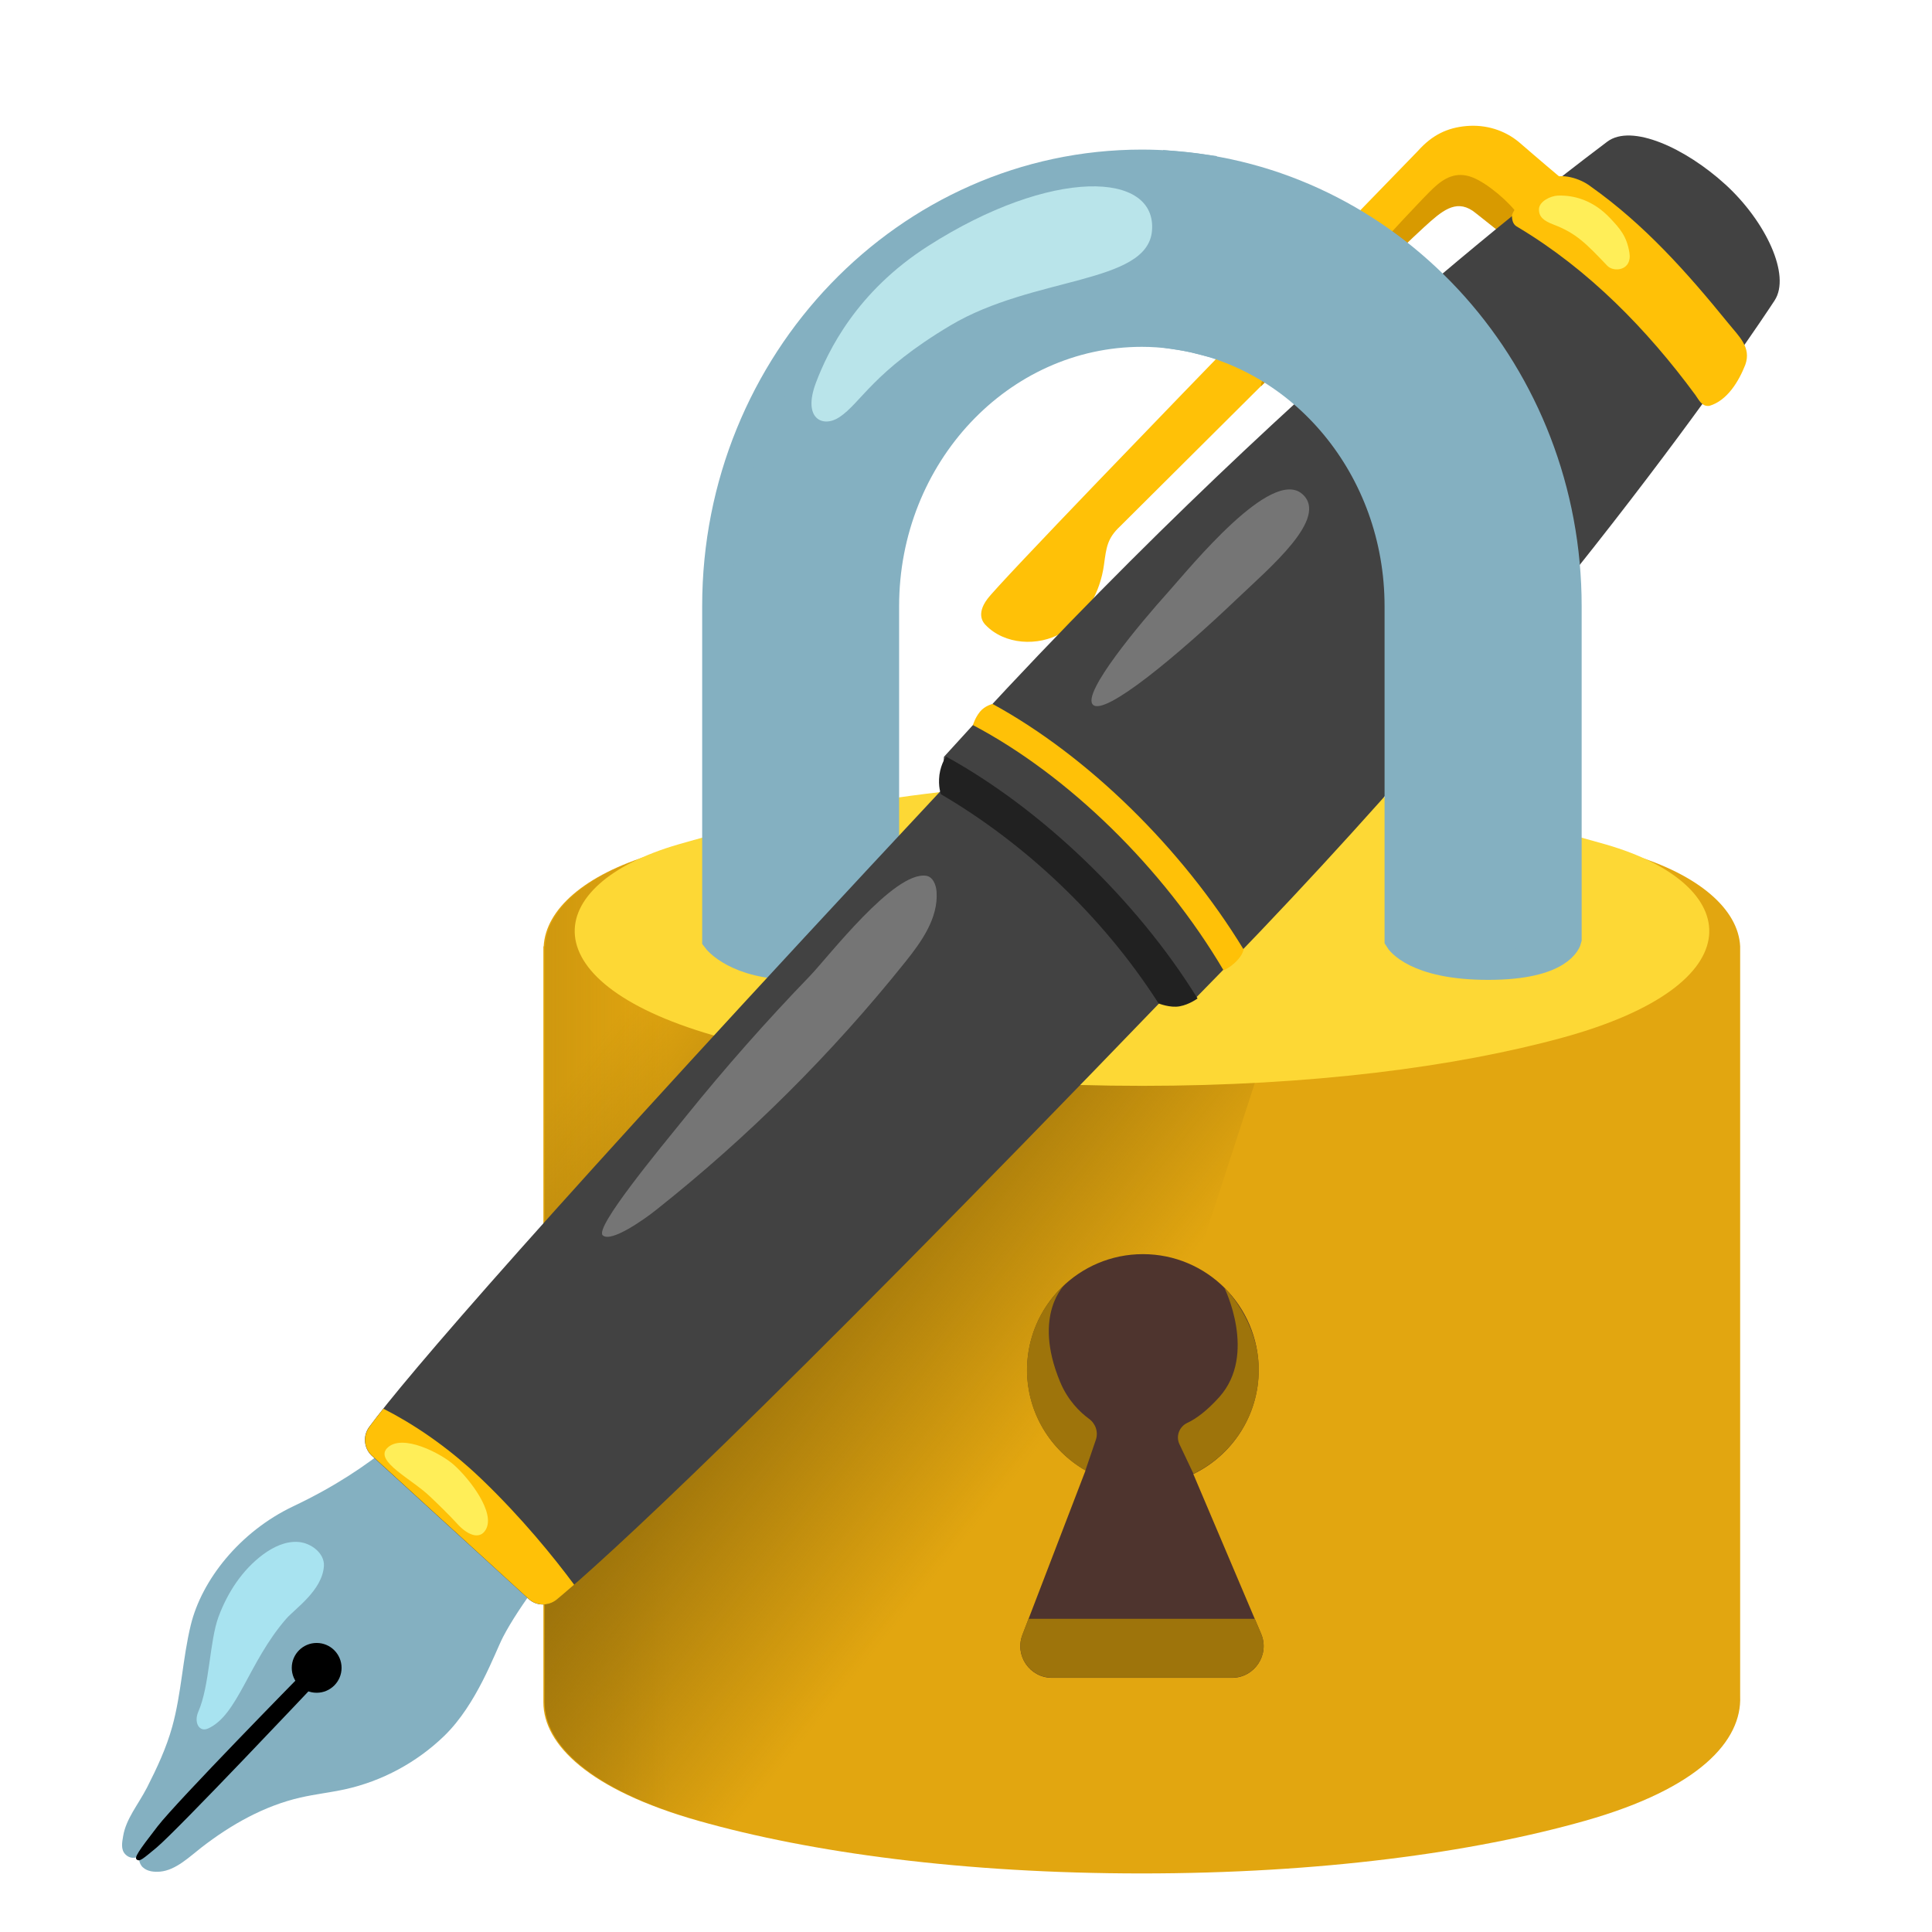
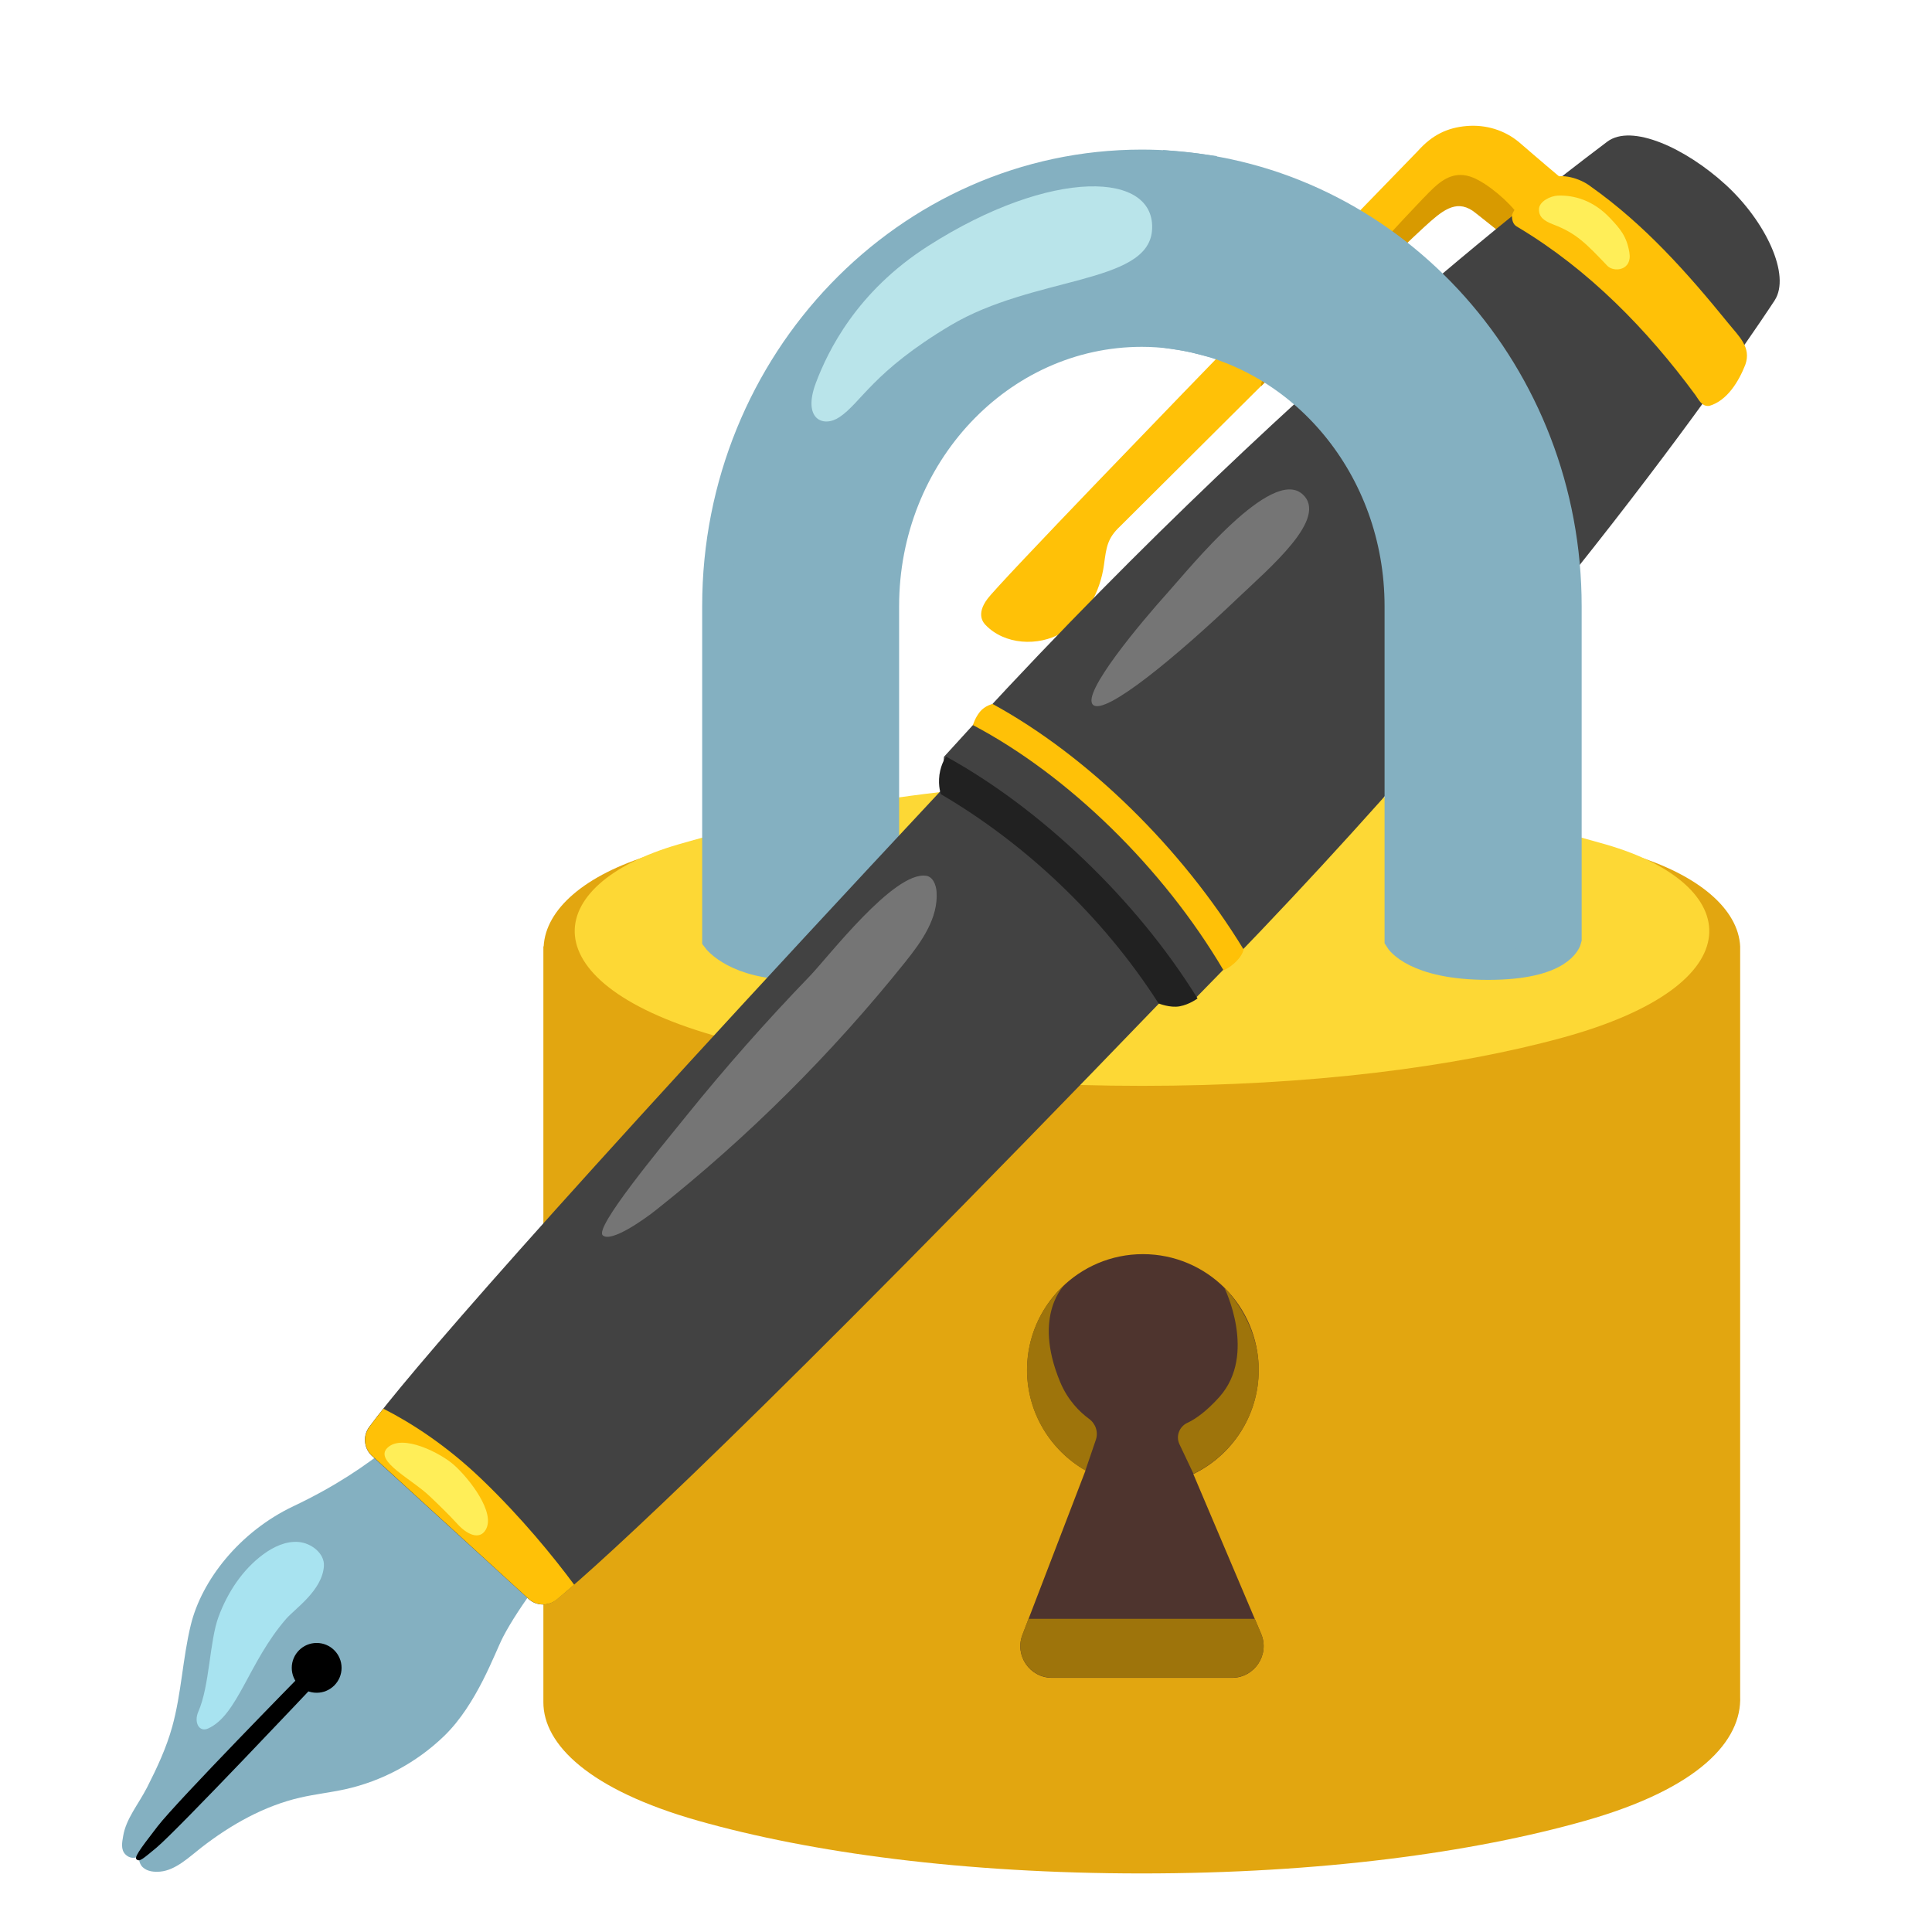
<svg xmlns="http://www.w3.org/2000/svg" version="1.1" id="Layer_3_copy" x="0px" y="0px" viewBox="0 0 128 128" style="enable-background:new 0 0 128 128;" xml:space="preserve">
+   <path style="fill:#E2A610;" d="M115.3,62.7h-0.01c-0.12-2.45-2.72-4.74-7.21-6.09c-9.61-2.89-20.27-4.58-32.43-4.68  c-12.15,0.1-22.81,1.79-32.43,4.68c-4.49,1.35-7.07,3.64-7.2,6.09h-0.02v0.32c0,0.02,0,0.03,0,0.05v49.71  c0,2.79,3.02,5.8,10.26,7.85c7.48,2.12,17.6,3.49,29.38,3.49s21.9-1.37,29.38-3.49c7.59-2.15,10.39-5.32,10.27-8.25l0,0V62.7z" />
  <g>
-     <path style="fill:#E2A610;" d="M115.3,62.7h-0.01c-0.12-2.45-2.72-4.74-7.21-6.09c-9.61-2.89-20.27-4.58-32.43-4.68   c-12.15,0.1-22.81,1.79-32.43,4.68c-4.49,1.35-7.07,3.64-7.2,6.09h-0.02v0.32c0,0.02,0,0.03,0,0.05v49.71   c0,2.79,3.02,5.8,10.26,7.85c7.48,2.12,17.6,3.49,29.38,3.49s21.9-1.37,29.38-3.49c7.59-2.15,10.39-5.32,10.27-8.25l0,0V62.7z" />
-     <linearGradient id="SVGID_1_" gradientUnits="userSpaceOnUse" x1="15.456" y1="88.076" x2="44.323" y2="88.076">
-       <stop offset="0" style="stop-color:#9E740B" />
-       <stop offset="1" style="stop-color:#9E740B;stop-opacity:0" />
-     </linearGradient>
-     <path style="fill:url(#SVGID_1_);" d="M66.25,52.36c-8.32,0.68-15.92,2.14-22.94,4.25c-4.49,1.35-7.07,3.64-7.2,6.09h-0.02v0.32   c0,0.02,0,0.03,0,0.05v49.71c0,2.79,3.02,5.8,10.26,7.85c5.39,1.52,12.14,2.66,19.9,3.18V52.36z" />
-     <linearGradient id="SVGID_2_" gradientUnits="userSpaceOnUse" x1="162.118" y1="55.288" x2="117.01" y2="91.454" gradientTransform="matrix(-1 0 0 1 189.3704 0)">
-       <stop offset="0.315" style="stop-color:#9E740B;stop-opacity:0" />
-       <stop offset="0.678" style="stop-color:#9E740B" />
-       <stop offset="1" style="stop-color:#9E740B;stop-opacity:0" />
-     </linearGradient>
-     <path style="fill:url(#SVGID_2_);" d="M89.4,52.45c-8.32,0.68-39.07,2.05-46.1,4.16c-4.49,1.35-7.07,3.64-7.2,6.09h-0.02v0.32   c0,0.02,0,0.03,0,0.05v49.71c0,2.79,3.02,5.8,10.26,7.85c5.39,1.52,12.14,2.66,19.9,3.18L89.4,52.45z" />
-     <line style="fill:#E2A610;" x1="36.01" y1="63.43" x2="115.3" y2="63.43" />
+     <path style="fill:#4E342E;" d="M83.55,108.24l-4.49-10.58c2.56-1.24,4.33-3.86,4.33-6.9c0-4.24-3.44-7.67-7.67-7.67   s-7.67,3.44-7.67,7.67c0,2.85,1.56,5.33,3.87,6.66l-4.18,10.89c-0.53,1.38,0.49,2.85,1.96,2.85h11.92   C83.12,111.16,84.14,109.62,83.55,108.24z" />
+     <path style="fill:#9E740B;" d="M83.13,107.25H68.14l-0.4,1.05c-0.53,1.38,0.49,2.85,1.96,2.85h11.92c1.51,0,2.52-1.54,1.93-2.92   L83.13,107.25z" />
+     <path style="fill:#9E740B;" d="M72.6,95.4c0.18-0.52-0.01-1.08-0.45-1.4c-0.6-0.44-1.41-1.22-1.92-2.46   c-1.86-4.48,0.35-6.47,0.35-6.47c-1.56,1.4-2.54,3.43-2.54,5.69c0,2.85,1.56,5.33,3.87,6.66L72.6,95.4z" />
+     <path style="fill:#9E740B;" d="M81.11,85.3c0,0,2.2,4.42-0.32,7.25c-0.86,0.96-1.59,1.47-2.13,1.72c-0.53,0.25-0.77,0.88-0.52,1.41   l0.93,1.96c2.56-1.24,4.33-3.86,4.33-6.9C83.39,87.49,81.11,85.3,81.11,85.3z" />
+   </g>
+   <path style="fill:#FDD835;" d="M106.4,55.95c-9.12-2.64-19.22-4.19-30.74-4.28c-11.52,0.09-21.63,1.64-30.74,4.28  c-9.13,2.65-10.04,9.26,2.89,12.8c7.09,1.94,16.69,3.19,27.85,3.19s20.76-1.25,27.85-3.19C116.44,65.21,115.53,58.59,106.4,55.95z" />
+   <g>
+     <path style="fill:#84B0C1;stroke:#84B0C1;stroke-width:1.958;stroke-miterlimit:10;" d="M75.65,10.89   c-15.52,0-28.15,13.13-28.15,29.26v22.06c0,0,1.3,1.72,5.14,1.72c3.84,0,5.95-1.72,5.95-1.72V40.16c0-10.02,7.65-18.16,17.06-18.16   c1.38,0,2.71,0.19,3.99,0.52V11.19C78.34,11,77.01,10.89,75.65,10.89z" />
+     <path style="fill:#B9E4EA;" d="M61.49,16.3c-4.75,3.03-6.64,6.97-7.43,9.05c-0.92,2.44,0.49,3,1.55,2.29   c1.44-0.95,2.22-3.02,7.36-6.08c5.48-3.27,13.02-2.72,13.35-6.25C76.68,11.32,69.65,11.08,61.49,16.3z" />
+   </g>
+   <g>
+     <path style="fill:#84B0C1;" d="M8.16,121.64c0.19-1.14,0.99-2.07,1.58-3.21c0.66-1.3,1.28-2.62,1.67-4.03   c0.61-2.2,0.69-4.52,1.23-6.74c0.72-2.96,3.22-6.17,6.8-7.87c5.58-2.64,8.17-5.61,9.81-7.08l9.11,8.68   c-1.8,2.25-3.93,4.95-5.03,7.06c-0.55,1.06-1.73,4.46-3.9,6.56c-1.82,1.76-4.12,3-6.59,3.54c-0.97,0.21-1.96,0.32-2.93,0.54   c-2.4,0.55-4.6,1.79-6.55,3.3c-0.79,0.61-1.71,1.52-2.75,1.61c-0.4,0.03-0.83,0-1.14-0.28C9.18,123.47,9.19,123,9.19,123   s-0.48,0.27-0.89-0.15C7.99,122.53,8.09,122.05,8.16,121.64z" />
+     <path style="fill:#FFC107;" d="M103.31,11.7c-0.97-0.81-2.67-2.28-2.67-2.28c-0.96-0.8-2.2-1.18-3.48-1.07s-2.28,0.6-3.21,1.64   c-3.62,3.73-7.24,7.46-10.86,11.19c-4.93,5.08-16.89,17.44-17.67,18.5c-0.79,1.05-0.23,1.61-0.13,1.72   c1.26,1.32,3.48,1.45,5.06,0.53c1.58-0.92,2.54-2.69,2.79-4.5c0.16-1.18,0.22-1.76,1.07-2.56c0.3-0.29,20.88-20.79,20.88-20.79   c0.49-0.47,1.58-1.3,3.13,0.02c0.23,0.19,4.81,4.18,4.81,4.18l3.15-3.77l-0.02-0.21C106.13,14.05,106.13,14.05,103.31,11.7z" />
+     <path style="fill:#D89A00;" d="M100.62,14.28c-0.6-0.88-2.04-2.11-3.02-2.51c-1.12-0.46-1.93,0.04-2.62,0.68   c-1.22,1.13-9.28,9.96-11.04,12.27c-0.2,0.26-0.4,0.56-0.4,0.88c4.62-4.62,9.32-9.19,10.82-10.56c1.15-1.05,2.06-1.84,3.2-1.08   c0.11,0.07,0.75,0.59,1.94,1.53L100.62,14.28z" />
+     <path style="fill:#424242;" d="M24.45,94.55c2.34-3.19,11.7-14.13,37.92-42.2l-0.02-0.02l0.19-2.19   c22.62-25,42.34-39.52,43.94-40.75c1.61-1.22,5.19,0.42,7.84,2.84c2.65,2.42,4.35,6,3.25,7.68c-1.1,1.68-14.72,22.24-38.39,46.25   l-2.1,0.02c-26.69,27.71-37.15,37.29-40.21,39.8c-0.56,0.45-1.36,0.43-1.88-0.07l-10.38-9.48C24.1,95.93,24.03,95.13,24.45,94.55z" />
    <g>
-       <path style="fill:#4E342E;" d="M83.55,108.24l-4.49-10.58c2.56-1.24,4.33-3.86,4.33-6.9c0-4.24-3.44-7.67-7.67-7.67    s-7.67,3.44-7.67,7.67c0,2.85,1.56,5.33,3.87,6.66l-4.18,10.89c-0.53,1.38,0.49,2.85,1.96,2.85h11.92    C83.12,111.16,84.14,109.62,83.55,108.24z" />
-       <path style="fill:#9E740B;" d="M83.13,107.25H68.14l-0.4,1.05c-0.53,1.38,0.49,2.85,1.96,2.85h11.92c1.51,0,2.52-1.54,1.93-2.92    L83.13,107.25z" />
-       <path style="fill:#9E740B;" d="M72.6,95.4c0.18-0.52-0.01-1.08-0.45-1.4c-0.6-0.44-1.41-1.22-1.92-2.46    c-1.86-4.48,0.35-6.47,0.35-6.47c-1.56,1.4-2.54,3.43-2.54,5.69c0,2.85,1.56,5.33,3.87,6.66L72.6,95.4z" />
-       <path style="fill:#9E740B;" d="M81.11,85.3c0,0,2.2,4.42-0.32,7.25c-0.86,0.96-1.59,1.47-2.13,1.72    c-0.53,0.25-0.77,0.88-0.52,1.41l0.93,1.96c2.56-1.24,4.33-3.86,4.33-6.9C83.39,87.49,81.11,85.3,81.11,85.3z" />
+       <path style="fill:#FFC107;" d="M113.25,26.89c-0.49,0.06-0.67-0.36-0.94-0.74c-3.19-4.33-7.06-8.29-11.7-11.07    c-0.21-0.12-0.42-0.23-0.44-0.75c-0.01-0.53,1.49-1.91,2.65-2.52c0.62-0.33,1.84-0.03,2.59,0.56c3.54,2.51,6.36,5.68,9.09,9.04    c0.69,0.86,1.55,1.59,1.13,2.76C115.2,25.26,114.44,26.54,113.25,26.89z" />
    </g>
-     <path style="fill:#FDD835;" d="M106.4,55.95c-9.12-2.64-19.22-4.19-30.74-4.28c-11.52,0.09-21.63,1.64-30.74,4.28   c-9.13,2.65-10.04,9.26,2.89,12.8c7.09,1.94,16.69,3.19,27.85,3.19s20.76-1.25,27.85-3.19C116.44,65.21,115.53,58.59,106.4,55.95z" />
+     <path style="fill:#FFEE58;" d="M103.21,12.96c-0.5,0.02-1.23,0.39-1.25,0.89c-0.01,0.51,0.29,0.77,0.97,1.03   c1.5,0.57,2.16,1.26,3.56,2.73c0.43,0.45,1.67,0.32,1.46-0.89c-0.18-1.08-0.63-1.58-1.26-2.25   C105.55,13.25,104.26,12.92,103.21,12.96z" />
+     <path style="fill:#757575;" d="M81.94,39.69c-3.9,3.72-8.75,7.77-9.53,7c-0.76-0.75,3.11-5.38,4.99-7.47   c1.48-1.65,6.83-8.28,8.88-6.49C88.08,34.31,84.11,37.62,81.94,39.69z" />
+     <path style="fill:#757575;" d="M45.47,73.93c-1.84,2.27-6.08,7.39-5.54,7.91c0.54,0.52,2.78-1.07,3.54-1.68   c6.1-4.83,11.65-10.36,16.51-16.43c1.09-1.36,2.19-2.91,2.07-4.65c-0.03-0.46-0.25-1.01-0.71-1.06c-2.13-0.28-6.45,5.36-7.69,6.65   C50.79,67.63,48.06,70.72,45.47,73.93z" />
    <g>
-       <path style="fill:#84B0C1;stroke:#84B0C1;stroke-width:1.958;stroke-miterlimit:10;" d="M75.65,10.89    c-15.52,0-28.15,13.13-28.15,29.26v22.06c0,0,1.3,1.72,5.14,1.72c3.84,0,5.95-1.72,5.95-1.72V40.16    c0-10.02,7.65-18.16,17.06-18.16c1.38,0,2.71,0.19,3.99,0.52V11.19C78.34,11,77.01,10.89,75.65,10.89z" />
-       <path style="fill:#B9E4EA;" d="M61.49,16.3c-4.75,3.03-6.64,6.97-7.43,9.05c-0.92,2.44,0.49,3,1.55,2.29    c1.44-0.95,2.22-3.02,7.36-6.08c5.48-3.27,13.02-2.72,13.35-6.25C76.68,11.32,69.65,11.08,61.49,16.3z" />
+       <path style="fill:#FFC107;" d="M82.39,62.9c-4.09-6.71-10.34-12.83-16.63-16.26c0,0-0.51,0.11-0.84,0.52    c-0.33,0.41-0.46,0.88-0.46,0.88c6.29,3.31,12.6,9.46,16.6,16.24c0,0,0.37-0.12,0.83-0.57C82.35,63.26,82.39,62.9,82.39,62.9z" />
    </g>
    <g>
-       <path style="fill:#84B0C1;" d="M8.16,121.64c0.19-1.14,0.99-2.07,1.58-3.21c0.66-1.3,1.28-2.62,1.67-4.03    c0.61-2.2,0.69-4.52,1.23-6.74c0.72-2.96,3.22-6.17,6.8-7.87c5.58-2.64,8.17-5.61,9.81-7.08l9.11,8.68    c-1.8,2.25-3.93,4.95-5.03,7.06c-0.55,1.06-1.73,4.46-3.9,6.56c-1.82,1.76-4.12,3-6.59,3.54c-0.97,0.21-1.96,0.32-2.93,0.54    c-2.4,0.55-4.6,1.79-6.55,3.3c-0.79,0.61-1.71,1.52-2.75,1.61c-0.4,0.03-0.83,0-1.14-0.28C9.18,123.47,9.19,123,9.19,123    s-0.48,0.27-0.89-0.15C7.99,122.53,8.09,122.05,8.16,121.64z" />
-       <path style="fill:#FFC107;" d="M103.31,11.7c-0.97-0.81-2.67-2.28-2.67-2.28c-0.96-0.8-2.2-1.18-3.48-1.07s-2.28,0.6-3.21,1.64    c-3.62,3.73-7.24,7.46-10.86,11.19c-4.93,5.08-16.89,17.44-17.67,18.5c-0.79,1.05-0.23,1.61-0.13,1.72    c1.26,1.32,3.48,1.45,5.06,0.53c1.58-0.92,2.54-2.69,2.79-4.5c0.16-1.18,0.22-1.76,1.07-2.56c0.3-0.29,20.88-20.79,20.88-20.79    c0.49-0.47,1.58-1.3,3.13,0.02c0.23,0.19,4.81,4.18,4.81,4.18l3.15-3.77l-0.02-0.21C106.13,14.05,106.13,14.05,103.31,11.7z" />
-       <path style="fill:#D89A00;" d="M100.62,14.28c-0.6-0.88-2.04-2.11-3.02-2.51c-1.12-0.46-1.93,0.04-2.62,0.68    c-1.22,1.13-9.28,9.96-11.04,12.27c-0.2,0.26-0.4,0.56-0.4,0.88c4.62-4.62,9.32-9.19,10.82-10.56c1.15-1.05,2.06-1.84,3.2-1.08    c0.11,0.07,0.75,0.59,1.94,1.53L100.62,14.28z" />
-       <path style="fill:#424242;" d="M24.45,94.55c2.34-3.19,11.7-14.13,37.92-42.2l-0.02-0.02l0.19-2.19    c22.62-25,42.34-39.52,43.94-40.75c1.61-1.22,5.19,0.42,7.84,2.84c2.65,2.42,4.35,6,3.25,7.68c-1.1,1.68-14.72,22.24-38.39,46.25    l-2.1,0.02c-26.69,27.71-37.15,37.29-40.21,39.8c-0.56,0.45-1.36,0.43-1.88-0.07l-10.38-9.48C24.1,95.93,24.03,95.13,24.45,94.55z    " />
-       <g>
-         <path style="fill:#FFC107;" d="M113.25,26.89c-0.49,0.06-0.67-0.36-0.94-0.74c-3.19-4.33-7.06-8.29-11.7-11.07     c-0.21-0.12-0.42-0.23-0.44-0.75c-0.01-0.53,1.49-1.91,2.65-2.52c0.62-0.33,1.84-0.03,2.59,0.56c3.54,2.51,6.36,5.68,9.09,9.04     c0.69,0.86,1.55,1.59,1.13,2.76C115.2,25.26,114.44,26.54,113.25,26.89z" />
-       </g>
-       <path style="fill:#FFEE58;" d="M103.21,12.96c-0.5,0.02-1.23,0.39-1.25,0.89c-0.01,0.51,0.29,0.77,0.97,1.03    c1.5,0.57,2.16,1.26,3.56,2.73c0.43,0.45,1.67,0.32,1.46-0.89c-0.18-1.08-0.63-1.58-1.26-2.25    C105.55,13.25,104.26,12.92,103.21,12.96z" />
-       <path style="fill:#757575;" d="M81.94,39.69c-3.9,3.72-8.75,7.77-9.53,7c-0.76-0.75,3.11-5.38,4.99-7.47    c1.48-1.65,6.83-8.28,8.88-6.49C88.08,34.31,84.11,37.62,81.94,39.69z" />
-       <path style="fill:#757575;" d="M45.47,73.93c-1.84,2.27-6.08,7.39-5.54,7.91c0.54,0.52,2.78-1.07,3.54-1.68    c6.1-4.83,11.65-10.36,16.51-16.43c1.09-1.36,2.19-2.91,2.07-4.65c-0.03-0.46-0.25-1.01-0.71-1.06c-2.13-0.28-6.45,5.36-7.69,6.65    C50.79,67.63,48.06,70.72,45.47,73.93z" />
-       <g>
-         <path style="fill:#FFC107;" d="M82.39,62.9c-4.09-6.71-10.34-12.83-16.63-16.26c0,0-0.51,0.11-0.84,0.52     c-0.33,0.41-0.46,0.88-0.46,0.88c6.29,3.31,12.6,9.46,16.6,16.24c0,0,0.37-0.12,0.83-0.57C82.35,63.26,82.39,62.9,82.39,62.9z" />
-       </g>
-       <g>
-         <path style="fill:#212121;" d="M79.34,66.15c-4.09-6.61-10.45-12.61-16.65-16.02c0,0-0.34,0.42-0.45,1.2     c-0.1,0.79,0.1,1.29,0.1,1.29c5.49,3.22,10.67,8.01,14.42,13.86c0,0,0.76,0.31,1.4,0.19C78.81,66.55,79.34,66.15,79.34,66.15z" />
-       </g>
-       <g>
-         <path d="M10.37,122.41c-0.92,0.76-1.1,0.93-1.3,0.8s0.08-0.54,1.37-2.21c1.29-1.67,9.52-10.05,9.52-10.05l0.85,0.71     C20.81,111.66,11.8,121.21,10.37,122.41z" />
-       </g>
-       <circle cx="20.98" cy="110.5" r="1.65" />
-       <path style="fill:#FFC107;" d="M38.04,104.99c-1.38-1.86-3.47-4.43-6.1-6.96c-2.37-2.28-4.71-3.77-6.54-4.7    c-0.39,0.49-0.71,0.9-0.94,1.23c-0.42,0.58-0.35,1.38,0.17,1.87L35,105.91c0.52,0.49,1.32,0.52,1.88,0.07    C37.19,105.72,37.57,105.4,38.04,104.99z" />
-       <path style="fill:#FFEE58;" d="M30.08,97.06c1.03,0.92,2.77,3.16,2.1,4.29c-0.41,0.7-1.24,0.33-1.9-0.41    c-0.46-0.51-1.31-1.34-1.81-1.81c-1.19-1.14-3.67-2.32-2.82-3.19C26.64,94.93,29.25,96.31,30.08,97.06z" />
-       <path style="fill:#A8E3F0;" d="M14.48,107.11c0.6-1.61,1.58-3.11,2.96-4.13c0.68-0.5,1.5-0.89,2.34-0.82    c0.84,0.07,1.73,0.75,1.68,1.59c-0.1,1.62-1.93,2.84-2.5,3.5c-2.5,2.88-3.2,6.39-5.18,7.27c-0.59,0.26-0.95-0.41-0.64-1.12    C13.89,111.7,13.88,108.72,14.48,107.11z" />
+       <path style="fill:#212121;" d="M79.34,66.15c-4.09-6.61-10.45-12.61-16.65-16.02c0,0-0.34,0.42-0.45,1.2    c-0.1,0.79,0.1,1.29,0.1,1.29c5.49,3.22,10.67,8.01,14.42,13.86c0,0,0.76,0.31,1.4,0.19C78.81,66.55,79.34,66.15,79.34,66.15z" />
    </g>
    <g>
-       <path style="fill:#84B0C1;stroke:#84B0C1;stroke-width:1.958;stroke-miterlimit:10;" d="M78.04,11.01v11.18    c8.28,1.24,14.67,8.81,14.67,17.97v22.06c0,0,1.04,1.72,5.88,1.72c4.85,0,5.22-1.72,5.22-1.72V40.16    C103.81,24.86,92.45,12.27,78.04,11.01z" />
+       <path d="M10.37,122.41c-0.92,0.76-1.1,0.93-1.3,0.8s0.08-0.54,1.37-2.21c1.29-1.67,9.52-10.05,9.52-10.05l0.85,0.71    C20.81,111.66,11.8,121.21,10.37,122.41z" />
    </g>
+     <circle cx="20.98" cy="110.5" r="1.65" />
+     <path style="fill:#FFC107;" d="M38.04,104.99c-1.38-1.86-3.47-4.43-6.1-6.96c-2.37-2.28-4.71-3.77-6.54-4.7   c-0.39,0.49-0.71,0.9-0.94,1.23c-0.42,0.58-0.35,1.38,0.17,1.87L35,105.91c0.52,0.49,1.32,0.52,1.88,0.07   C37.19,105.72,37.57,105.4,38.04,104.99z" />
+     <path style="fill:#FFEE58;" d="M30.08,97.06c1.03,0.92,2.77,3.16,2.1,4.29c-0.41,0.7-1.24,0.33-1.9-0.41   c-0.46-0.51-1.31-1.34-1.81-1.81c-1.19-1.14-3.67-2.32-2.82-3.19C26.64,94.93,29.25,96.31,30.08,97.06z" />
+     <path style="fill:#A8E3F0;" d="M14.48,107.11c0.6-1.61,1.58-3.11,2.96-4.13c0.68-0.5,1.5-0.89,2.34-0.82   c0.84,0.07,1.73,0.75,1.68,1.59c-0.1,1.62-1.93,2.84-2.5,3.5c-2.5,2.88-3.2,6.39-5.18,7.27c-0.59,0.26-0.95-0.41-0.64-1.12   C13.89,111.7,13.88,108.72,14.48,107.11z" />
+   </g>
+   <g>
+     <path style="fill:#84B0C1;stroke:#84B0C1;stroke-width:1.958;stroke-miterlimit:10;" d="M78.04,11.01v11.18   c8.28,1.24,14.67,8.81,14.67,17.97v22.06c0,0,1.04,1.72,5.88,1.72c4.85,0,5.22-1.72,5.22-1.72V40.16   C103.81,24.86,92.45,12.27,78.04,11.01z" />
  </g>
</svg>
